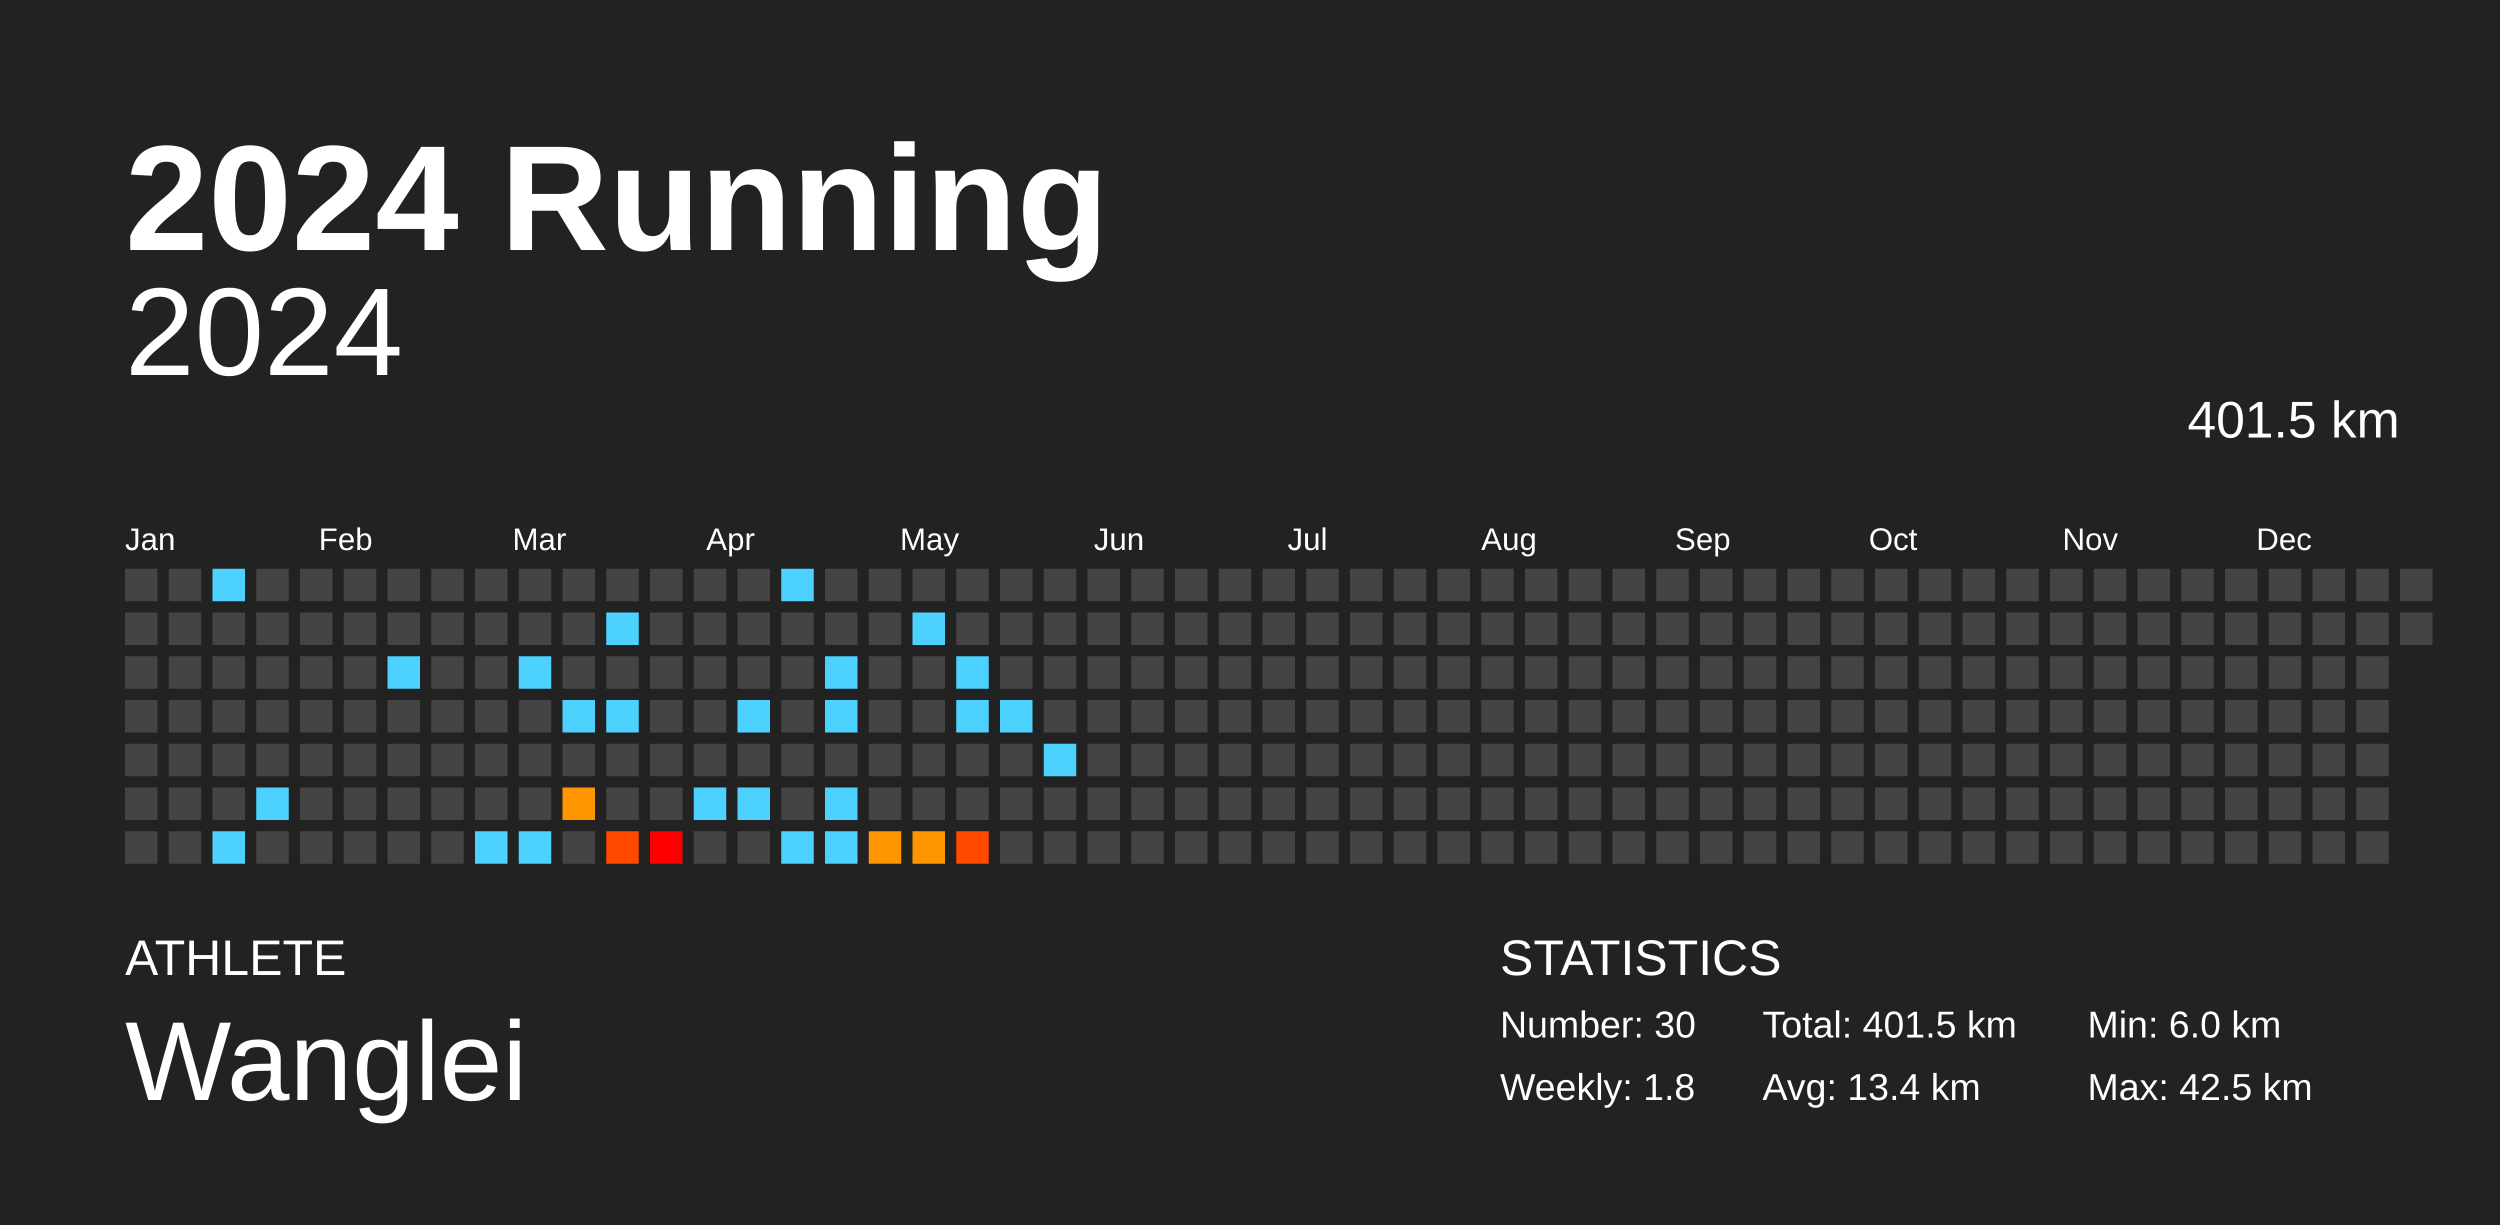
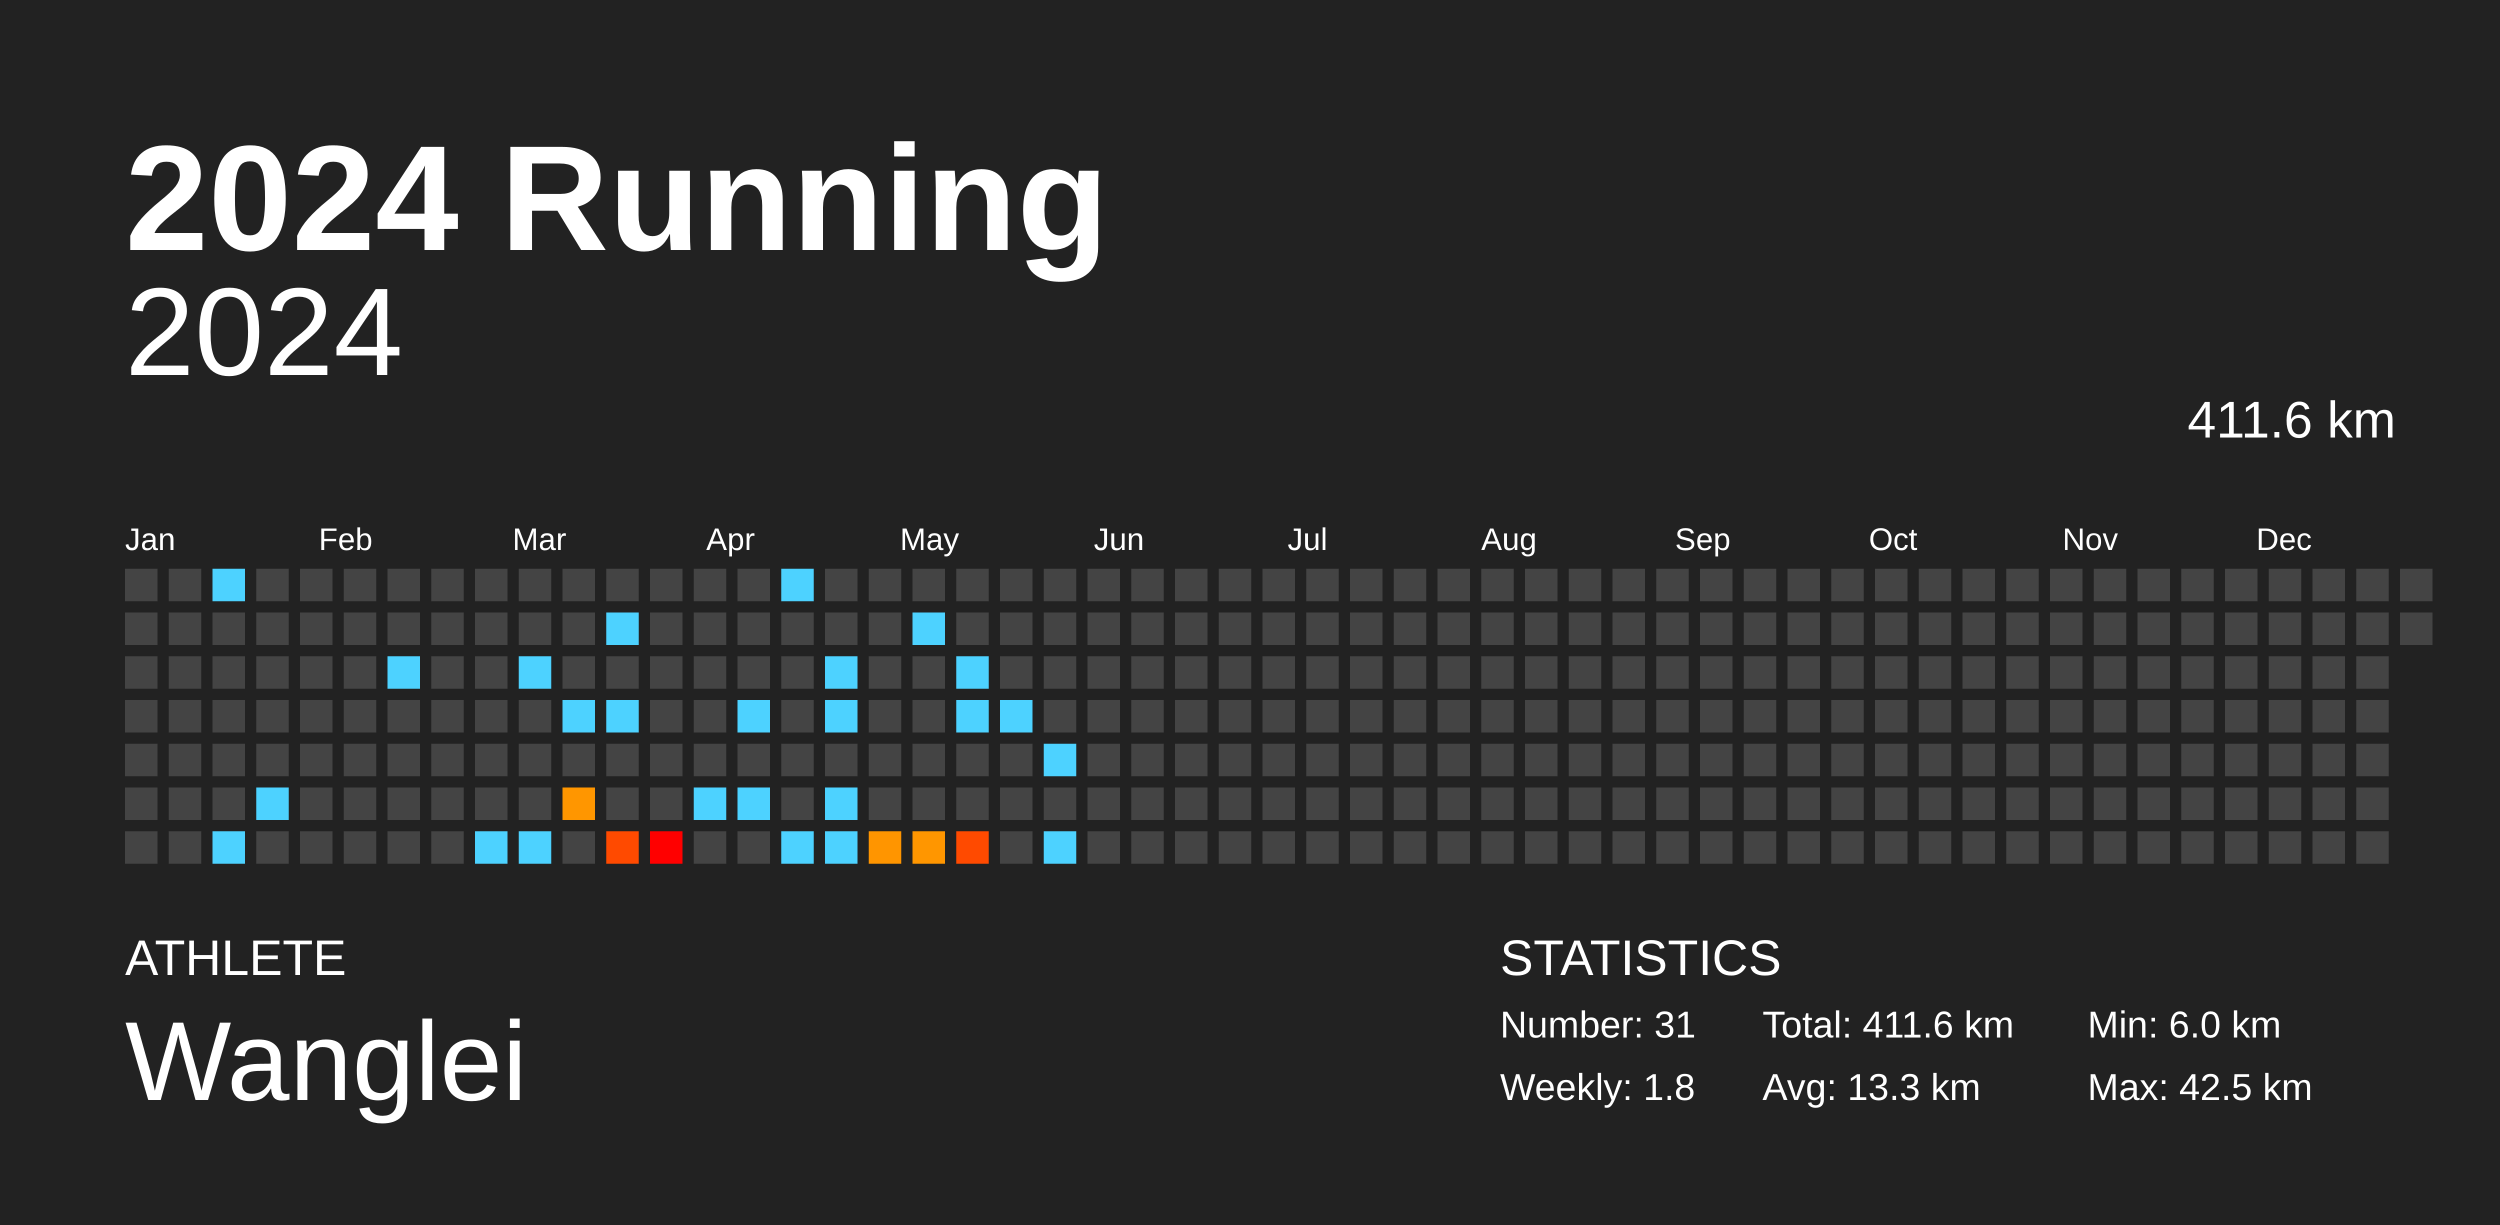
<svg xmlns="http://www.w3.org/2000/svg" baseProfile="full" height="98mm" version="1.1" viewBox="0,0,200,98" width="200mm">
  <defs />
  <rect fill="#222222" height="98" width="200" x="0" y="0" />
  <text fill="#FFFFFF" style="font-size:12px; font-family:Arial; font-weight:bold;" x="10" y="20">2024 Running</text>
  <text fill="#FFFFFF" style="font-size:4px; font-family:Arial" x="10" y="78">ATHLETE</text>
  <text fill="#FFFFFF" style="font-size:9px; font-family:Arial" x="10" y="88">Wanglei</text>
  <text fill="#FFFFFF" style="font-size:4px; font-family:Arial" x="120" y="78">STATISTICS</text>
-   <text fill="#FFFFFF" style="font-size:3px; font-family:Arial" x="120" y="83">Number: 30</text>
+   <text fill="#FFFFFF" style="font-size:3px; font-family:Arial" x="120" y="83">Number: 31</text>
  <text fill="#FFFFFF" style="font-size:3px; font-family:Arial" x="120" y="88">Weekly: 1.8</text>
-   <text fill="#FFFFFF" style="font-size:3px; font-family:Arial" x="141" y="83">Total: 401.5 km</text>
-   <text fill="#FFFFFF" style="font-size:3px; font-family:Arial" x="141" y="88">Avg: 13.4 km</text>
+   <text fill="#FFFFFF" style="font-size:3px; font-family:Arial" x="141" y="83">Total: 411.6 km</text>
+   <text fill="#FFFFFF" style="font-size:3px; font-family:Arial" x="141" y="88">Avg: 13.3 km</text>
  <text fill="#FFFFFF" style="font-size:3px; font-family:Arial" x="167" y="83">Min: 6.0 km</text>
  <text fill="#FFFFFF" style="font-size:3px; font-family:Arial" x="167" y="88">Max: 42.5 km</text>
  <text alignment-baseline="hanging" fill="#FFFFFF" style="font-size:10.0px; font-family:Arial;" x="10" y="30">2024</text>
-   <text alignment-baseline="hanging" fill="#FFFFFF" style="font-size:4.125px; font-family:Arial;" x="175" y="35">401.5 km</text>
+   <text alignment-baseline="hanging" fill="#FFFFFF" style="font-size:4.125px; font-family:Arial;" x="175" y="35">411.6 km</text>
  <text fill="#FFFFFF" style="font-size:2.5px; font-family:Arial" x="10.0" y="44">Jan</text>
  <text fill="#FFFFFF" style="font-size:2.5px; font-family:Arial" x="25.5" y="44">Feb</text>
  <text fill="#FFFFFF" style="font-size:2.5px; font-family:Arial" x="41.0" y="44">Mar</text>
  <text fill="#FFFFFF" style="font-size:2.5px; font-family:Arial" x="56.5" y="44">Apr</text>
  <text fill="#FFFFFF" style="font-size:2.5px; font-family:Arial" x="72.0" y="44">May</text>
  <text fill="#FFFFFF" style="font-size:2.5px; font-family:Arial" x="87.5" y="44">Jun</text>
  <text fill="#FFFFFF" style="font-size:2.5px; font-family:Arial" x="103.0" y="44">Jul</text>
  <text fill="#FFFFFF" style="font-size:2.5px; font-family:Arial" x="118.5" y="44">Aug</text>
  <text fill="#FFFFFF" style="font-size:2.5px; font-family:Arial" x="134.0" y="44">Sep</text>
  <text fill="#FFFFFF" style="font-size:2.5px; font-family:Arial" x="149.5" y="44">Oct</text>
  <text fill="#FFFFFF" style="font-size:2.5px; font-family:Arial" x="165.0" y="44">Nov</text>
  <text fill="#FFFFFF" style="font-size:2.5px; font-family:Arial" x="180.5" y="44">Dec</text>
  <rect fill="#444444" height="2.6" width="2.6" x="10.0" y="45.5" />
  <rect fill="#444444" height="2.6" width="2.6" x="10.0" y="49.0" />
  <rect fill="#444444" height="2.6" width="2.6" x="10.0" y="52.5" />
  <rect fill="#444444" height="2.6" width="2.6" x="10.0" y="56.0" />
  <rect fill="#444444" height="2.6" width="2.6" x="10.0" y="59.5" />
  <rect fill="#444444" height="2.6" width="2.6" x="10.0" y="63.0" />
  <rect fill="#444444" height="2.6" width="2.6" x="10.0" y="66.5" />
  <rect fill="#444444" height="2.6" width="2.6" x="13.5" y="45.5" />
  <rect fill="#444444" height="2.6" width="2.6" x="13.5" y="49.0" />
  <rect fill="#444444" height="2.6" width="2.6" x="13.5" y="52.5" />
  <rect fill="#444444" height="2.6" width="2.6" x="13.5" y="56.0" />
  <rect fill="#444444" height="2.6" width="2.6" x="13.5" y="59.5" />
  <rect fill="#444444" height="2.6" width="2.6" x="13.5" y="63.0" />
  <rect fill="#444444" height="2.6" width="2.6" x="13.5" y="66.5" />
  <rect fill="#4dd2ff" height="2.6" width="2.6" x="17.0" y="45.5" />
  <rect fill="#444444" height="2.6" width="2.6" x="17.0" y="49.0" />
  <rect fill="#444444" height="2.6" width="2.6" x="17.0" y="52.5" />
  <rect fill="#444444" height="2.6" width="2.6" x="17.0" y="56.0" />
  <rect fill="#444444" height="2.6" width="2.6" x="17.0" y="59.5" />
  <rect fill="#444444" height="2.6" width="2.6" x="17.0" y="63.0" />
  <rect fill="#4dd2ff" height="2.6" width="2.6" x="17.0" y="66.5" />
  <rect fill="#444444" height="2.6" width="2.6" x="20.5" y="45.5" />
  <rect fill="#444444" height="2.6" width="2.6" x="20.5" y="49.0" />
  <rect fill="#444444" height="2.6" width="2.6" x="20.5" y="52.5" />
  <rect fill="#444444" height="2.6" width="2.6" x="20.5" y="56.0" />
  <rect fill="#444444" height="2.6" width="2.6" x="20.5" y="59.5" />
  <rect fill="#4dd2ff" height="2.6" width="2.6" x="20.5" y="63.0" />
  <rect fill="#444444" height="2.6" width="2.6" x="20.5" y="66.5" />
  <rect fill="#444444" height="2.6" width="2.6" x="24.0" y="45.5" />
  <rect fill="#444444" height="2.6" width="2.6" x="24.0" y="49.0" />
  <rect fill="#444444" height="2.6" width="2.6" x="24.0" y="52.5" />
  <rect fill="#444444" height="2.6" width="2.6" x="24.0" y="56.0" />
  <rect fill="#444444" height="2.6" width="2.6" x="24.0" y="59.5" />
  <rect fill="#444444" height="2.6" width="2.6" x="24.0" y="63.0" />
  <rect fill="#444444" height="2.6" width="2.6" x="24.0" y="66.5" />
  <rect fill="#444444" height="2.6" width="2.6" x="27.5" y="45.5" />
  <rect fill="#444444" height="2.6" width="2.6" x="27.5" y="49.0" />
  <rect fill="#444444" height="2.6" width="2.6" x="27.5" y="52.5" />
  <rect fill="#444444" height="2.6" width="2.6" x="27.5" y="56.0" />
  <rect fill="#444444" height="2.6" width="2.6" x="27.5" y="59.5" />
  <rect fill="#444444" height="2.6" width="2.6" x="27.5" y="63.0" />
  <rect fill="#444444" height="2.6" width="2.6" x="27.5" y="66.5" />
  <rect fill="#444444" height="2.6" width="2.6" x="31.0" y="45.5" />
  <rect fill="#444444" height="2.6" width="2.6" x="31.0" y="49.0" />
  <rect fill="#4dd2ff" height="2.6" width="2.6" x="31.0" y="52.5" />
  <rect fill="#444444" height="2.6" width="2.6" x="31.0" y="56.0" />
  <rect fill="#444444" height="2.6" width="2.6" x="31.0" y="59.5" />
  <rect fill="#444444" height="2.6" width="2.6" x="31.0" y="63.0" />
  <rect fill="#444444" height="2.6" width="2.6" x="31.0" y="66.5" />
  <rect fill="#444444" height="2.6" width="2.6" x="34.5" y="45.5" />
  <rect fill="#444444" height="2.6" width="2.6" x="34.5" y="49.0" />
  <rect fill="#444444" height="2.6" width="2.6" x="34.5" y="52.5" />
  <rect fill="#444444" height="2.6" width="2.6" x="34.5" y="56.0" />
  <rect fill="#444444" height="2.6" width="2.6" x="34.5" y="59.5" />
  <rect fill="#444444" height="2.6" width="2.6" x="34.5" y="63.0" />
  <rect fill="#444444" height="2.6" width="2.6" x="34.5" y="66.5" />
  <rect fill="#444444" height="2.6" width="2.6" x="38.0" y="45.5" />
  <rect fill="#444444" height="2.6" width="2.6" x="38.0" y="49.0" />
  <rect fill="#444444" height="2.6" width="2.6" x="38.0" y="52.5" />
  <rect fill="#444444" height="2.6" width="2.6" x="38.0" y="56.0" />
  <rect fill="#444444" height="2.6" width="2.6" x="38.0" y="59.5" />
  <rect fill="#444444" height="2.6" width="2.6" x="38.0" y="63.0" />
  <rect fill="#4dd2ff" height="2.6" width="2.6" x="38.0" y="66.5" />
  <rect fill="#444444" height="2.6" width="2.6" x="41.5" y="45.5" />
  <rect fill="#444444" height="2.6" width="2.6" x="41.5" y="49.0" />
  <rect fill="#4dd2ff" height="2.6" width="2.6" x="41.5" y="52.5" />
  <rect fill="#444444" height="2.6" width="2.6" x="41.5" y="56.0" />
  <rect fill="#444444" height="2.6" width="2.6" x="41.5" y="59.5" />
  <rect fill="#444444" height="2.6" width="2.6" x="41.5" y="63.0" />
  <rect fill="#4dd2ff" height="2.6" width="2.6" x="41.5" y="66.5" />
  <rect fill="#444444" height="2.6" width="2.6" x="45.0" y="45.5" />
  <rect fill="#444444" height="2.6" width="2.6" x="45.0" y="49.0" />
  <rect fill="#444444" height="2.6" width="2.6" x="45.0" y="52.5" />
  <rect fill="#4dd2ff" height="2.6" width="2.6" x="45.0" y="56.0" />
  <rect fill="#444444" height="2.6" width="2.6" x="45.0" y="59.5" />
  <rect fill="#ff9600" height="2.6" width="2.6" x="45.0" y="63.0" />
  <rect fill="#444444" height="2.6" width="2.6" x="45.0" y="66.5" />
  <rect fill="#444444" height="2.6" width="2.6" x="48.5" y="45.5" />
  <rect fill="#4dd2ff" height="2.6" width="2.6" x="48.5" y="49.0" />
  <rect fill="#444444" height="2.6" width="2.6" x="48.5" y="52.5" />
  <rect fill="#4dd2ff" height="2.6" width="2.6" x="48.5" y="56.0" />
  <rect fill="#444444" height="2.6" width="2.6" x="48.5" y="59.5" />
  <rect fill="#444444" height="2.6" width="2.6" x="48.5" y="63.0" />
  <rect fill="#ff4a00" height="2.6" width="2.6" x="48.5" y="66.5" />
  <rect fill="#444444" height="2.6" width="2.6" x="52.0" y="45.5" />
  <rect fill="#444444" height="2.6" width="2.6" x="52.0" y="49.0" />
  <rect fill="#444444" height="2.6" width="2.6" x="52.0" y="52.5" />
  <rect fill="#444444" height="2.6" width="2.6" x="52.0" y="56.0" />
  <rect fill="#444444" height="2.6" width="2.6" x="52.0" y="59.5" />
  <rect fill="#444444" height="2.6" width="2.6" x="52.0" y="63.0" />
  <rect fill="red" height="2.6" width="2.6" x="52.0" y="66.5" />
  <rect fill="#444444" height="2.6" width="2.6" x="55.5" y="45.5" />
  <rect fill="#444444" height="2.6" width="2.6" x="55.5" y="49.0" />
  <rect fill="#444444" height="2.6" width="2.6" x="55.5" y="52.5" />
  <rect fill="#444444" height="2.6" width="2.6" x="55.5" y="56.0" />
  <rect fill="#444444" height="2.6" width="2.6" x="55.5" y="59.5" />
  <rect fill="#4dd2ff" height="2.6" width="2.6" x="55.5" y="63.0" />
  <rect fill="#444444" height="2.6" width="2.6" x="55.5" y="66.5" />
  <rect fill="#444444" height="2.6" width="2.6" x="59.0" y="45.5" />
  <rect fill="#444444" height="2.6" width="2.6" x="59.0" y="49.0" />
  <rect fill="#444444" height="2.6" width="2.6" x="59.0" y="52.5" />
  <rect fill="#4dd2ff" height="2.6" width="2.6" x="59.0" y="56.0" />
  <rect fill="#444444" height="2.6" width="2.6" x="59.0" y="59.5" />
  <rect fill="#4dd2ff" height="2.6" width="2.6" x="59.0" y="63.0" />
  <rect fill="#444444" height="2.6" width="2.6" x="59.0" y="66.5" />
  <rect fill="#4dd2ff" height="2.6" width="2.6" x="62.5" y="45.5" />
  <rect fill="#444444" height="2.6" width="2.6" x="62.5" y="49.0" />
  <rect fill="#444444" height="2.6" width="2.6" x="62.5" y="52.5" />
  <rect fill="#444444" height="2.6" width="2.6" x="62.5" y="56.0" />
  <rect fill="#444444" height="2.6" width="2.6" x="62.5" y="59.5" />
  <rect fill="#444444" height="2.6" width="2.6" x="62.5" y="63.0" />
  <rect fill="#4dd2ff" height="2.6" width="2.6" x="62.5" y="66.5" />
  <rect fill="#444444" height="2.6" width="2.6" x="66.0" y="45.5" />
  <rect fill="#444444" height="2.6" width="2.6" x="66.0" y="49.0" />
  <rect fill="#4dd2ff" height="2.6" width="2.6" x="66.0" y="52.5" />
  <rect fill="#4dd2ff" height="2.6" width="2.6" x="66.0" y="56.0" />
  <rect fill="#444444" height="2.6" width="2.6" x="66.0" y="59.5" />
  <rect fill="#4dd2ff" height="2.6" width="2.6" x="66.0" y="63.0" />
  <rect fill="#4dd2ff" height="2.6" width="2.6" x="66.0" y="66.5" />
  <rect fill="#444444" height="2.6" width="2.6" x="69.5" y="45.5" />
  <rect fill="#444444" height="2.6" width="2.6" x="69.5" y="49.0" />
  <rect fill="#444444" height="2.6" width="2.6" x="69.5" y="52.5" />
  <rect fill="#444444" height="2.6" width="2.6" x="69.5" y="56.0" />
  <rect fill="#444444" height="2.6" width="2.6" x="69.5" y="59.5" />
  <rect fill="#444444" height="2.6" width="2.6" x="69.5" y="63.0" />
  <rect fill="#ff9500" height="2.6" width="2.6" x="69.5" y="66.5" />
  <rect fill="#444444" height="2.6" width="2.6" x="73.0" y="45.5" />
  <rect fill="#4dd2ff" height="2.6" width="2.6" x="73.0" y="49.0" />
  <rect fill="#444444" height="2.6" width="2.6" x="73.0" y="52.5" />
  <rect fill="#444444" height="2.6" width="2.6" x="73.0" y="56.0" />
  <rect fill="#444444" height="2.6" width="2.6" x="73.0" y="59.5" />
  <rect fill="#444444" height="2.6" width="2.6" x="73.0" y="63.0" />
  <rect fill="#ff9600" height="2.6" width="2.6" x="73.0" y="66.5" />
  <rect fill="#444444" height="2.6" width="2.6" x="76.5" y="45.5" />
  <rect fill="#444444" height="2.6" width="2.6" x="76.5" y="49.0" />
  <rect fill="#4dd2ff" height="2.6" width="2.6" x="76.5" y="52.5" />
  <rect fill="#4dd2ff" height="2.6" width="2.6" x="76.5" y="56.0" />
  <rect fill="#444444" height="2.6" width="2.6" x="76.5" y="59.5" />
  <rect fill="#444444" height="2.6" width="2.6" x="76.5" y="63.0" />
  <rect fill="#ff4a00" height="2.6" width="2.6" x="76.5" y="66.5" />
  <rect fill="#444444" height="2.6" width="2.6" x="80.0" y="45.5" />
  <rect fill="#444444" height="2.6" width="2.6" x="80.0" y="49.0" />
  <rect fill="#444444" height="2.6" width="2.6" x="80.0" y="52.5" />
  <rect fill="#4dd2ff" height="2.6" width="2.6" x="80.0" y="56.0" />
  <rect fill="#444444" height="2.6" width="2.6" x="80.0" y="59.5" />
  <rect fill="#444444" height="2.6" width="2.6" x="80.0" y="63.0" />
  <rect fill="#444444" height="2.6" width="2.6" x="80.0" y="66.5" />
  <rect fill="#444444" height="2.6" width="2.6" x="83.5" y="45.5" />
  <rect fill="#444444" height="2.6" width="2.6" x="83.5" y="49.0" />
  <rect fill="#444444" height="2.6" width="2.6" x="83.5" y="52.5" />
  <rect fill="#444444" height="2.6" width="2.6" x="83.5" y="56.0" />
  <rect fill="#4dd2ff" height="2.6" width="2.6" x="83.5" y="59.5" />
  <rect fill="#444444" height="2.6" width="2.6" x="83.5" y="63.0" />
-   <rect fill="#444444" height="2.6" width="2.6" x="83.5" y="66.5" />
+   <rect fill="#4dd2ff" height="2.6" width="2.6" x="83.5" y="66.5" />
  <rect fill="#444444" height="2.6" width="2.6" x="87.0" y="45.5" />
  <rect fill="#444444" height="2.6" width="2.6" x="87.0" y="49.0" />
  <rect fill="#444444" height="2.6" width="2.6" x="87.0" y="52.5" />
  <rect fill="#444444" height="2.6" width="2.6" x="87.0" y="56.0" />
  <rect fill="#444444" height="2.6" width="2.6" x="87.0" y="59.5" />
  <rect fill="#444444" height="2.6" width="2.6" x="87.0" y="63.0" />
  <rect fill="#444444" height="2.6" width="2.6" x="87.0" y="66.5" />
  <rect fill="#444444" height="2.6" width="2.6" x="90.5" y="45.5" />
  <rect fill="#444444" height="2.6" width="2.6" x="90.5" y="49.0" />
  <rect fill="#444444" height="2.6" width="2.6" x="90.5" y="52.5" />
  <rect fill="#444444" height="2.6" width="2.6" x="90.5" y="56.0" />
  <rect fill="#444444" height="2.6" width="2.6" x="90.5" y="59.5" />
  <rect fill="#444444" height="2.6" width="2.6" x="90.5" y="63.0" />
  <rect fill="#444444" height="2.6" width="2.6" x="90.5" y="66.5" />
  <rect fill="#444444" height="2.6" width="2.6" x="94.0" y="45.5" />
  <rect fill="#444444" height="2.6" width="2.6" x="94.0" y="49.0" />
  <rect fill="#444444" height="2.6" width="2.6" x="94.0" y="52.5" />
  <rect fill="#444444" height="2.6" width="2.6" x="94.0" y="56.0" />
  <rect fill="#444444" height="2.6" width="2.6" x="94.0" y="59.5" />
  <rect fill="#444444" height="2.6" width="2.6" x="94.0" y="63.0" />
  <rect fill="#444444" height="2.6" width="2.6" x="94.0" y="66.5" />
  <rect fill="#444444" height="2.6" width="2.6" x="97.5" y="45.5" />
  <rect fill="#444444" height="2.6" width="2.6" x="97.5" y="49.0" />
  <rect fill="#444444" height="2.6" width="2.6" x="97.5" y="52.5" />
  <rect fill="#444444" height="2.6" width="2.6" x="97.5" y="56.0" />
  <rect fill="#444444" height="2.6" width="2.6" x="97.5" y="59.5" />
  <rect fill="#444444" height="2.6" width="2.6" x="97.5" y="63.0" />
  <rect fill="#444444" height="2.6" width="2.6" x="97.5" y="66.5" />
  <rect fill="#444444" height="2.6" width="2.6" x="101.0" y="45.5" />
  <rect fill="#444444" height="2.6" width="2.6" x="101.0" y="49.0" />
  <rect fill="#444444" height="2.6" width="2.6" x="101.0" y="52.5" />
  <rect fill="#444444" height="2.6" width="2.6" x="101.0" y="56.0" />
  <rect fill="#444444" height="2.6" width="2.6" x="101.0" y="59.5" />
  <rect fill="#444444" height="2.6" width="2.6" x="101.0" y="63.0" />
  <rect fill="#444444" height="2.6" width="2.6" x="101.0" y="66.5" />
  <rect fill="#444444" height="2.6" width="2.6" x="104.5" y="45.5" />
  <rect fill="#444444" height="2.6" width="2.6" x="104.5" y="49.0" />
  <rect fill="#444444" height="2.6" width="2.6" x="104.5" y="52.5" />
  <rect fill="#444444" height="2.6" width="2.6" x="104.5" y="56.0" />
  <rect fill="#444444" height="2.6" width="2.6" x="104.5" y="59.5" />
  <rect fill="#444444" height="2.6" width="2.6" x="104.5" y="63.0" />
  <rect fill="#444444" height="2.6" width="2.6" x="104.5" y="66.5" />
  <rect fill="#444444" height="2.6" width="2.6" x="108.0" y="45.5" />
  <rect fill="#444444" height="2.6" width="2.6" x="108.0" y="49.0" />
  <rect fill="#444444" height="2.6" width="2.6" x="108.0" y="52.5" />
  <rect fill="#444444" height="2.6" width="2.6" x="108.0" y="56.0" />
  <rect fill="#444444" height="2.6" width="2.6" x="108.0" y="59.5" />
  <rect fill="#444444" height="2.6" width="2.6" x="108.0" y="63.0" />
  <rect fill="#444444" height="2.6" width="2.6" x="108.0" y="66.5" />
  <rect fill="#444444" height="2.6" width="2.6" x="111.5" y="45.5" />
  <rect fill="#444444" height="2.6" width="2.6" x="111.5" y="49.0" />
  <rect fill="#444444" height="2.6" width="2.6" x="111.5" y="52.5" />
  <rect fill="#444444" height="2.6" width="2.6" x="111.5" y="56.0" />
  <rect fill="#444444" height="2.6" width="2.6" x="111.5" y="59.5" />
  <rect fill="#444444" height="2.6" width="2.6" x="111.5" y="63.0" />
  <rect fill="#444444" height="2.6" width="2.6" x="111.5" y="66.5" />
  <rect fill="#444444" height="2.6" width="2.6" x="115.0" y="45.5" />
  <rect fill="#444444" height="2.6" width="2.6" x="115.0" y="49.0" />
  <rect fill="#444444" height="2.6" width="2.6" x="115.0" y="52.5" />
  <rect fill="#444444" height="2.6" width="2.6" x="115.0" y="56.0" />
  <rect fill="#444444" height="2.6" width="2.6" x="115.0" y="59.5" />
  <rect fill="#444444" height="2.6" width="2.6" x="115.0" y="63.0" />
  <rect fill="#444444" height="2.6" width="2.6" x="115.0" y="66.5" />
  <rect fill="#444444" height="2.6" width="2.6" x="118.5" y="45.5" />
  <rect fill="#444444" height="2.6" width="2.6" x="118.5" y="49.0" />
  <rect fill="#444444" height="2.6" width="2.6" x="118.5" y="52.5" />
  <rect fill="#444444" height="2.6" width="2.6" x="118.5" y="56.0" />
  <rect fill="#444444" height="2.6" width="2.6" x="118.5" y="59.5" />
  <rect fill="#444444" height="2.6" width="2.6" x="118.5" y="63.0" />
  <rect fill="#444444" height="2.6" width="2.6" x="118.5" y="66.5" />
  <rect fill="#444444" height="2.6" width="2.6" x="122.0" y="45.5" />
  <rect fill="#444444" height="2.6" width="2.6" x="122.0" y="49.0" />
  <rect fill="#444444" height="2.6" width="2.6" x="122.0" y="52.5" />
  <rect fill="#444444" height="2.6" width="2.6" x="122.0" y="56.0" />
  <rect fill="#444444" height="2.6" width="2.6" x="122.0" y="59.5" />
  <rect fill="#444444" height="2.6" width="2.6" x="122.0" y="63.0" />
  <rect fill="#444444" height="2.6" width="2.6" x="122.0" y="66.5" />
  <rect fill="#444444" height="2.6" width="2.6" x="125.5" y="45.5" />
  <rect fill="#444444" height="2.6" width="2.6" x="125.5" y="49.0" />
  <rect fill="#444444" height="2.6" width="2.6" x="125.5" y="52.5" />
  <rect fill="#444444" height="2.6" width="2.6" x="125.5" y="56.0" />
  <rect fill="#444444" height="2.6" width="2.6" x="125.5" y="59.5" />
  <rect fill="#444444" height="2.6" width="2.6" x="125.5" y="63.0" />
  <rect fill="#444444" height="2.6" width="2.6" x="125.5" y="66.5" />
  <rect fill="#444444" height="2.6" width="2.6" x="129.0" y="45.5" />
  <rect fill="#444444" height="2.6" width="2.6" x="129.0" y="49.0" />
  <rect fill="#444444" height="2.6" width="2.6" x="129.0" y="52.5" />
  <rect fill="#444444" height="2.6" width="2.6" x="129.0" y="56.0" />
  <rect fill="#444444" height="2.6" width="2.6" x="129.0" y="59.5" />
  <rect fill="#444444" height="2.6" width="2.6" x="129.0" y="63.0" />
  <rect fill="#444444" height="2.6" width="2.6" x="129.0" y="66.5" />
  <rect fill="#444444" height="2.6" width="2.6" x="132.5" y="45.5" />
  <rect fill="#444444" height="2.6" width="2.6" x="132.5" y="49.0" />
  <rect fill="#444444" height="2.6" width="2.6" x="132.5" y="52.5" />
  <rect fill="#444444" height="2.6" width="2.6" x="132.5" y="56.0" />
  <rect fill="#444444" height="2.6" width="2.6" x="132.5" y="59.5" />
  <rect fill="#444444" height="2.6" width="2.6" x="132.5" y="63.0" />
  <rect fill="#444444" height="2.6" width="2.6" x="132.5" y="66.5" />
  <rect fill="#444444" height="2.6" width="2.6" x="136.0" y="45.5" />
  <rect fill="#444444" height="2.6" width="2.6" x="136.0" y="49.0" />
  <rect fill="#444444" height="2.6" width="2.6" x="136.0" y="52.5" />
  <rect fill="#444444" height="2.6" width="2.6" x="136.0" y="56.0" />
  <rect fill="#444444" height="2.6" width="2.6" x="136.0" y="59.5" />
  <rect fill="#444444" height="2.6" width="2.6" x="136.0" y="63.0" />
  <rect fill="#444444" height="2.6" width="2.6" x="136.0" y="66.5" />
  <rect fill="#444444" height="2.6" width="2.6" x="139.5" y="45.5" />
  <rect fill="#444444" height="2.6" width="2.6" x="139.5" y="49.0" />
  <rect fill="#444444" height="2.6" width="2.6" x="139.5" y="52.5" />
  <rect fill="#444444" height="2.6" width="2.6" x="139.5" y="56.0" />
  <rect fill="#444444" height="2.6" width="2.6" x="139.5" y="59.5" />
  <rect fill="#444444" height="2.6" width="2.6" x="139.5" y="63.0" />
  <rect fill="#444444" height="2.6" width="2.6" x="139.5" y="66.5" />
  <rect fill="#444444" height="2.6" width="2.6" x="143.0" y="45.5" />
  <rect fill="#444444" height="2.6" width="2.6" x="143.0" y="49.0" />
  <rect fill="#444444" height="2.6" width="2.6" x="143.0" y="52.5" />
  <rect fill="#444444" height="2.6" width="2.6" x="143.0" y="56.0" />
  <rect fill="#444444" height="2.6" width="2.6" x="143.0" y="59.5" />
  <rect fill="#444444" height="2.6" width="2.6" x="143.0" y="63.0" />
  <rect fill="#444444" height="2.6" width="2.6" x="143.0" y="66.5" />
  <rect fill="#444444" height="2.6" width="2.6" x="146.5" y="45.5" />
  <rect fill="#444444" height="2.6" width="2.6" x="146.5" y="49.0" />
  <rect fill="#444444" height="2.6" width="2.6" x="146.5" y="52.5" />
  <rect fill="#444444" height="2.6" width="2.6" x="146.5" y="56.0" />
  <rect fill="#444444" height="2.6" width="2.6" x="146.5" y="59.5" />
  <rect fill="#444444" height="2.6" width="2.6" x="146.5" y="63.0" />
  <rect fill="#444444" height="2.6" width="2.6" x="146.5" y="66.5" />
  <rect fill="#444444" height="2.6" width="2.6" x="150.0" y="45.5" />
  <rect fill="#444444" height="2.6" width="2.6" x="150.0" y="49.0" />
  <rect fill="#444444" height="2.6" width="2.6" x="150.0" y="52.5" />
  <rect fill="#444444" height="2.6" width="2.6" x="150.0" y="56.0" />
  <rect fill="#444444" height="2.6" width="2.6" x="150.0" y="59.5" />
  <rect fill="#444444" height="2.6" width="2.6" x="150.0" y="63.0" />
  <rect fill="#444444" height="2.6" width="2.6" x="150.0" y="66.5" />
  <rect fill="#444444" height="2.6" width="2.6" x="153.5" y="45.5" />
  <rect fill="#444444" height="2.6" width="2.6" x="153.5" y="49.0" />
  <rect fill="#444444" height="2.6" width="2.6" x="153.5" y="52.5" />
  <rect fill="#444444" height="2.6" width="2.6" x="153.5" y="56.0" />
  <rect fill="#444444" height="2.6" width="2.6" x="153.5" y="59.5" />
  <rect fill="#444444" height="2.6" width="2.6" x="153.5" y="63.0" />
  <rect fill="#444444" height="2.6" width="2.6" x="153.5" y="66.5" />
  <rect fill="#444444" height="2.6" width="2.6" x="157.0" y="45.5" />
  <rect fill="#444444" height="2.6" width="2.6" x="157.0" y="49.0" />
  <rect fill="#444444" height="2.6" width="2.6" x="157.0" y="52.5" />
  <rect fill="#444444" height="2.6" width="2.6" x="157.0" y="56.0" />
  <rect fill="#444444" height="2.6" width="2.6" x="157.0" y="59.5" />
  <rect fill="#444444" height="2.6" width="2.6" x="157.0" y="63.0" />
  <rect fill="#444444" height="2.6" width="2.6" x="157.0" y="66.5" />
  <rect fill="#444444" height="2.6" width="2.6" x="160.5" y="45.5" />
  <rect fill="#444444" height="2.6" width="2.6" x="160.5" y="49.0" />
  <rect fill="#444444" height="2.6" width="2.6" x="160.5" y="52.5" />
  <rect fill="#444444" height="2.6" width="2.6" x="160.5" y="56.0" />
  <rect fill="#444444" height="2.6" width="2.6" x="160.5" y="59.5" />
  <rect fill="#444444" height="2.6" width="2.6" x="160.5" y="63.0" />
  <rect fill="#444444" height="2.6" width="2.6" x="160.5" y="66.5" />
  <rect fill="#444444" height="2.6" width="2.6" x="164.0" y="45.5" />
  <rect fill="#444444" height="2.6" width="2.6" x="164.0" y="49.0" />
  <rect fill="#444444" height="2.6" width="2.6" x="164.0" y="52.5" />
  <rect fill="#444444" height="2.6" width="2.6" x="164.0" y="56.0" />
  <rect fill="#444444" height="2.6" width="2.6" x="164.0" y="59.5" />
  <rect fill="#444444" height="2.6" width="2.6" x="164.0" y="63.0" />
  <rect fill="#444444" height="2.6" width="2.6" x="164.0" y="66.5" />
  <rect fill="#444444" height="2.6" width="2.6" x="167.5" y="45.5" />
  <rect fill="#444444" height="2.6" width="2.6" x="167.5" y="49.0" />
  <rect fill="#444444" height="2.6" width="2.6" x="167.5" y="52.5" />
  <rect fill="#444444" height="2.6" width="2.6" x="167.5" y="56.0" />
  <rect fill="#444444" height="2.6" width="2.6" x="167.5" y="59.5" />
  <rect fill="#444444" height="2.6" width="2.6" x="167.5" y="63.0" />
  <rect fill="#444444" height="2.6" width="2.6" x="167.5" y="66.5" />
  <rect fill="#444444" height="2.6" width="2.6" x="171.0" y="45.5" />
  <rect fill="#444444" height="2.6" width="2.6" x="171.0" y="49.0" />
  <rect fill="#444444" height="2.6" width="2.6" x="171.0" y="52.5" />
  <rect fill="#444444" height="2.6" width="2.6" x="171.0" y="56.0" />
  <rect fill="#444444" height="2.6" width="2.6" x="171.0" y="59.5" />
  <rect fill="#444444" height="2.6" width="2.6" x="171.0" y="63.0" />
  <rect fill="#444444" height="2.6" width="2.6" x="171.0" y="66.5" />
  <rect fill="#444444" height="2.6" width="2.6" x="174.5" y="45.5" />
  <rect fill="#444444" height="2.6" width="2.6" x="174.5" y="49.0" />
  <rect fill="#444444" height="2.6" width="2.6" x="174.5" y="52.5" />
  <rect fill="#444444" height="2.6" width="2.6" x="174.5" y="56.0" />
  <rect fill="#444444" height="2.6" width="2.6" x="174.5" y="59.5" />
  <rect fill="#444444" height="2.6" width="2.6" x="174.5" y="63.0" />
  <rect fill="#444444" height="2.6" width="2.6" x="174.5" y="66.5" />
  <rect fill="#444444" height="2.6" width="2.6" x="178.0" y="45.5" />
  <rect fill="#444444" height="2.6" width="2.6" x="178.0" y="49.0" />
  <rect fill="#444444" height="2.6" width="2.6" x="178.0" y="52.5" />
  <rect fill="#444444" height="2.6" width="2.6" x="178.0" y="56.0" />
  <rect fill="#444444" height="2.6" width="2.6" x="178.0" y="59.5" />
  <rect fill="#444444" height="2.6" width="2.6" x="178.0" y="63.0" />
  <rect fill="#444444" height="2.6" width="2.6" x="178.0" y="66.5" />
  <rect fill="#444444" height="2.6" width="2.6" x="181.5" y="45.5" />
  <rect fill="#444444" height="2.6" width="2.6" x="181.5" y="49.0" />
  <rect fill="#444444" height="2.6" width="2.6" x="181.5" y="52.5" />
  <rect fill="#444444" height="2.6" width="2.6" x="181.5" y="56.0" />
  <rect fill="#444444" height="2.6" width="2.6" x="181.5" y="59.5" />
  <rect fill="#444444" height="2.6" width="2.6" x="181.5" y="63.0" />
  <rect fill="#444444" height="2.6" width="2.6" x="181.5" y="66.5" />
  <rect fill="#444444" height="2.6" width="2.6" x="185.0" y="45.5" />
  <rect fill="#444444" height="2.6" width="2.6" x="185.0" y="49.0" />
  <rect fill="#444444" height="2.6" width="2.6" x="185.0" y="52.5" />
  <rect fill="#444444" height="2.6" width="2.6" x="185.0" y="56.0" />
  <rect fill="#444444" height="2.6" width="2.6" x="185.0" y="59.5" />
  <rect fill="#444444" height="2.6" width="2.6" x="185.0" y="63.0" />
  <rect fill="#444444" height="2.6" width="2.6" x="185.0" y="66.5" />
  <rect fill="#444444" height="2.6" width="2.6" x="188.5" y="45.5" />
  <rect fill="#444444" height="2.6" width="2.6" x="188.5" y="49.0" />
  <rect fill="#444444" height="2.6" width="2.6" x="188.5" y="52.5" />
  <rect fill="#444444" height="2.6" width="2.6" x="188.5" y="56.0" />
  <rect fill="#444444" height="2.6" width="2.6" x="188.5" y="59.5" />
  <rect fill="#444444" height="2.6" width="2.6" x="188.5" y="63.0" />
  <rect fill="#444444" height="2.6" width="2.6" x="188.5" y="66.5" />
  <rect fill="#444444" height="2.6" width="2.6" x="192.0" y="45.5" />
  <rect fill="#444444" height="2.6" width="2.6" x="192.0" y="49.0" />
</svg>
